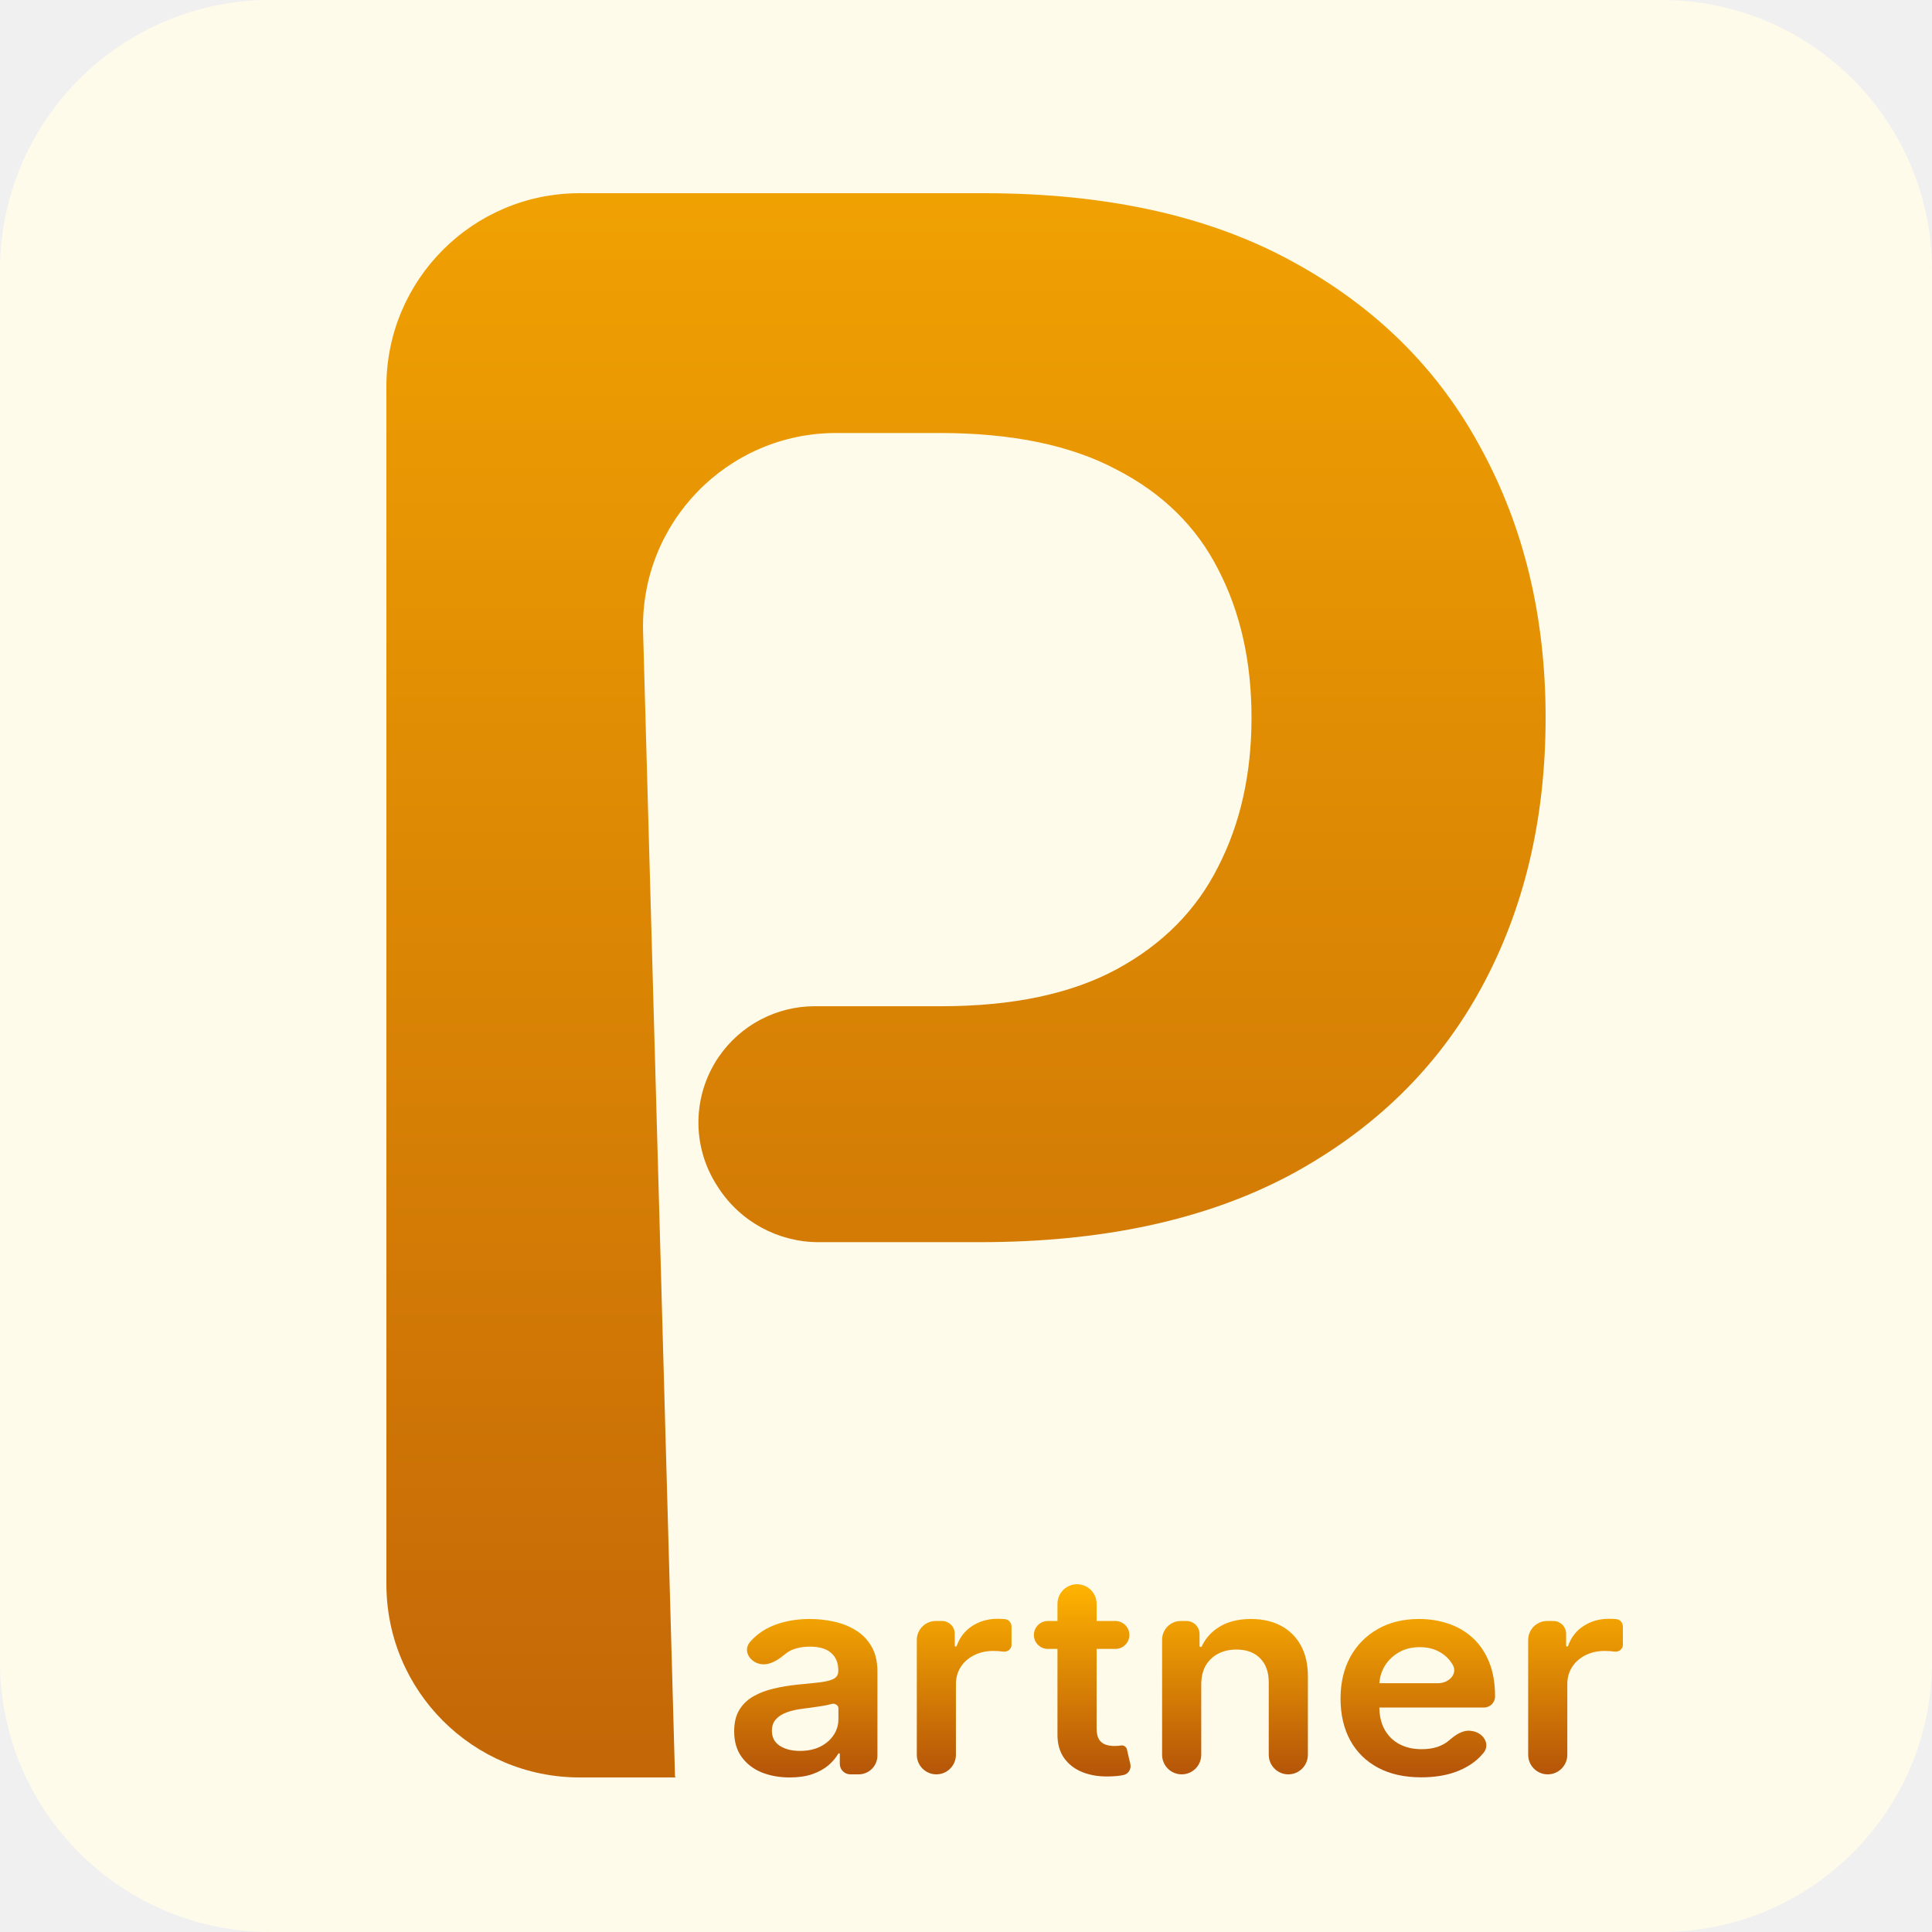
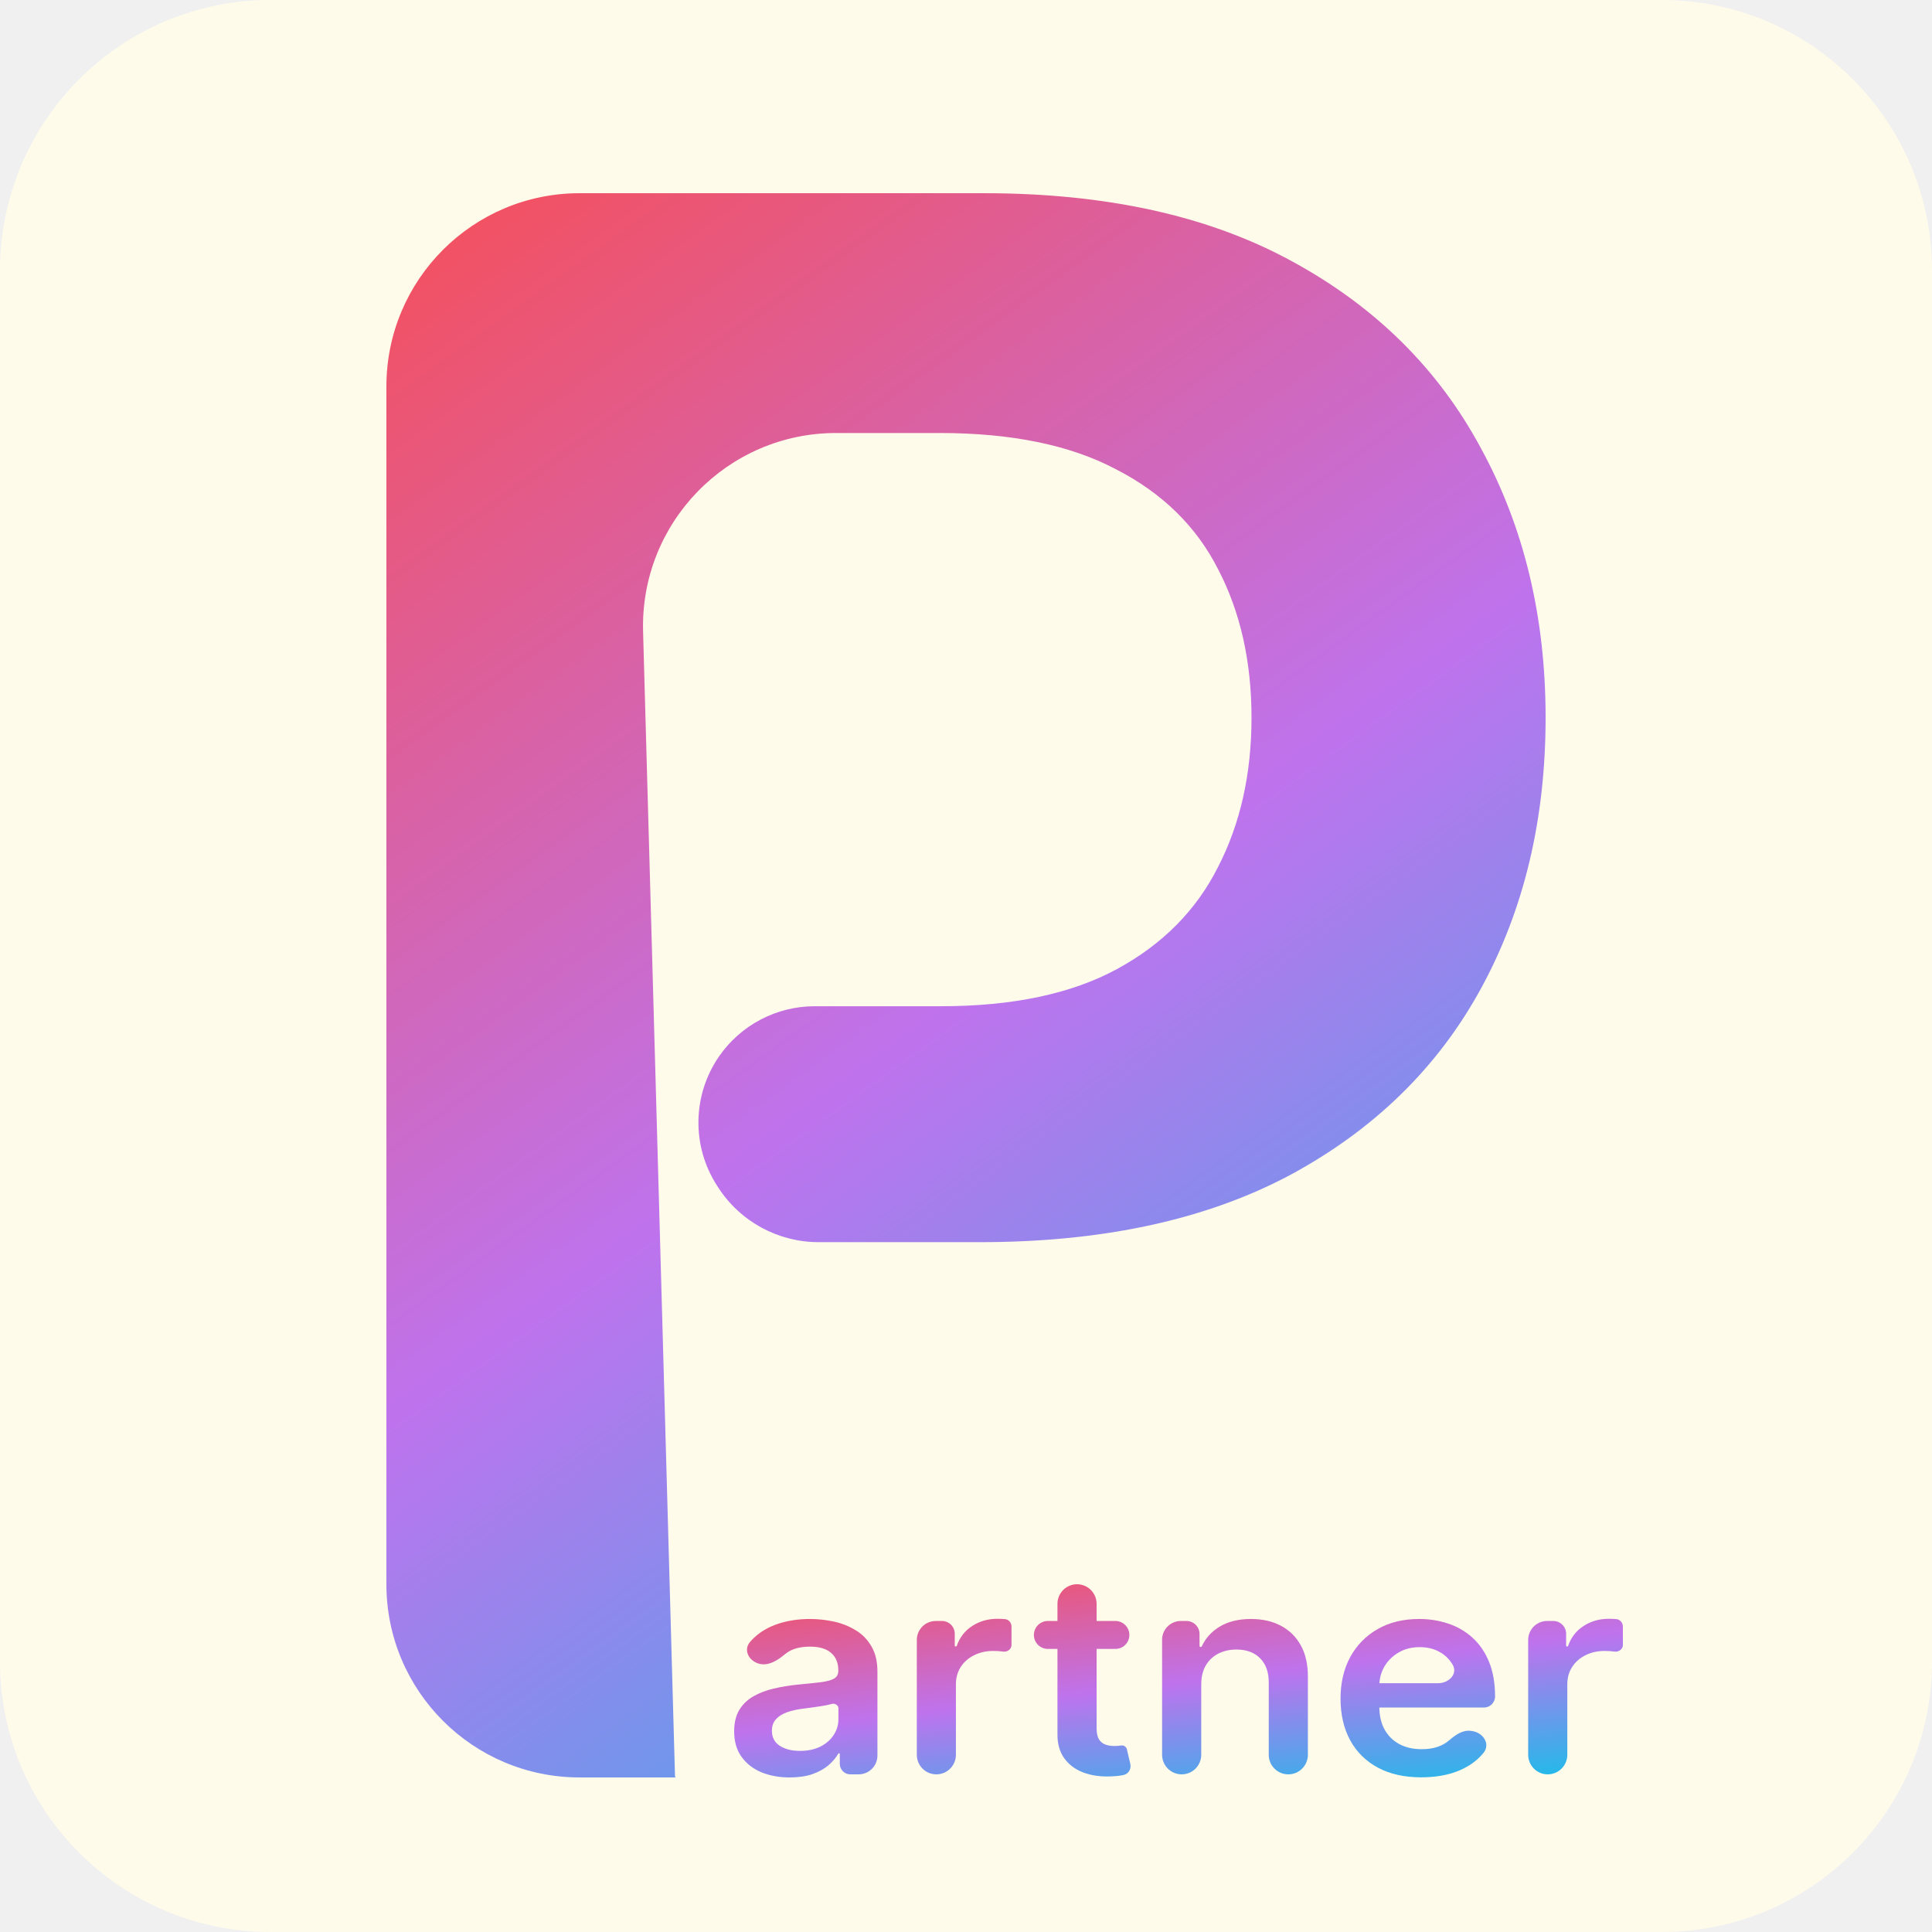
<svg xmlns="http://www.w3.org/2000/svg" width="50" height="50" viewBox="0 0 50 50" fill="none">
-   <g clip-path="url(#clip0_2042_3)">
-     <rect width="50" height="50" rx="7" fill="#FFFBEB" />
-     <path d="M15 46C12.239 46 10 43.761 10 41V10C10 7.239 12.239 5 15 5H25.463C28.631 5 31.289 5.587 33.436 6.762C35.597 7.936 37.228 9.551 38.329 11.606C39.443 13.648 40 15.971 40 18.573C40 21.203 39.443 23.538 38.329 25.58C37.215 27.622 35.571 29.23 33.396 30.405C31.221 31.566 28.544 32.147 25.362 32.147H21.186C20.135 32.147 19.156 31.613 18.586 30.73L18.556 30.683C17.898 29.664 17.917 28.349 18.603 27.348C19.165 26.53 20.093 26.041 21.086 26.041H24.356C26.208 26.041 27.725 25.72 28.906 25.08C30.087 24.439 30.96 23.558 31.523 22.437C32.101 21.316 32.389 20.028 32.389 18.573C32.389 17.119 32.101 15.837 31.523 14.729C30.96 13.622 30.081 12.761 28.886 12.147C27.705 11.52 26.181 11.206 24.315 11.206H21.641C18.825 11.206 16.565 13.53 16.643 16.345L17.469 45.97C17.469 45.987 17.483 46 17.5 46H15Z" fill="url(#paint0_linear_2042_3)" />
-     <path d="M20.438 46C20.166 46 19.921 45.955 19.702 45.866C19.486 45.774 19.314 45.64 19.188 45.462C19.062 45.285 19 45.066 19 44.806C19 44.582 19.045 44.397 19.134 44.251C19.224 44.104 19.346 43.987 19.501 43.899C19.656 43.811 19.83 43.745 20.024 43.7C20.22 43.654 20.422 43.62 20.631 43.599C20.883 43.575 21.088 43.554 21.244 43.535C21.401 43.514 21.515 43.483 21.586 43.442C21.659 43.399 21.695 43.333 21.695 43.243V43.227C21.695 43.033 21.632 42.882 21.507 42.775C21.382 42.668 21.202 42.615 20.967 42.615C20.719 42.615 20.522 42.665 20.377 42.765C20.354 42.781 20.332 42.797 20.311 42.814C20.138 42.957 19.928 43.098 19.705 43.069C19.41 43.03 19.216 42.723 19.409 42.496C19.44 42.459 19.474 42.424 19.509 42.39C19.681 42.227 19.891 42.104 20.139 42.023C20.387 41.941 20.661 41.899 20.962 41.899C21.169 41.899 21.375 41.922 21.58 41.966C21.785 42.011 21.973 42.085 22.143 42.189C22.312 42.29 22.449 42.429 22.551 42.605C22.656 42.78 22.708 43 22.708 43.264V45.433C22.708 45.702 22.49 45.92 22.221 45.92H22.007C21.856 45.92 21.734 45.798 21.734 45.647V45.396C21.734 45.384 21.725 45.375 21.713 45.375C21.705 45.375 21.698 45.379 21.694 45.386C21.633 45.492 21.549 45.591 21.44 45.685C21.33 45.779 21.191 45.856 21.023 45.915C20.857 45.972 20.662 46 20.438 46ZM20.701 45.313C20.905 45.313 21.081 45.276 21.23 45.202C21.38 45.126 21.494 45.026 21.575 44.902C21.657 44.778 21.698 44.642 21.698 44.496V44.205C21.698 44.133 21.605 44.077 21.535 44.096C21.461 44.116 21.377 44.134 21.284 44.15C21.19 44.165 21.098 44.179 21.006 44.191C20.915 44.203 20.836 44.214 20.769 44.222C20.617 44.241 20.482 44.272 20.363 44.315C20.243 44.358 20.149 44.419 20.08 44.496C20.011 44.572 19.977 44.67 19.977 44.791C19.977 44.963 20.045 45.093 20.181 45.181C20.317 45.269 20.491 45.313 20.701 45.313Z" fill="url(#paint1_linear_2042_3)" />
-     <path d="M24.233 45.92C23.953 45.92 23.727 45.693 23.727 45.413V42.442C23.727 42.171 23.946 41.951 24.218 41.951H24.378C24.561 41.951 24.709 42.099 24.709 42.282V42.586C24.709 42.601 24.72 42.612 24.735 42.612C24.746 42.612 24.756 42.605 24.76 42.595C24.839 42.374 24.971 42.203 25.157 42.083C25.349 41.957 25.568 41.894 25.814 41.894C25.87 41.894 25.933 41.897 26.002 41.902C26.104 41.907 26.178 41.995 26.178 42.097V42.573C26.178 42.675 26.076 42.755 25.974 42.744C25.882 42.732 25.794 42.726 25.708 42.726C25.523 42.726 25.357 42.763 25.21 42.837C25.064 42.91 24.949 43.01 24.865 43.139C24.782 43.269 24.739 43.418 24.739 43.587V45.413C24.739 45.693 24.513 45.92 24.233 45.92Z" fill="url(#paint2_linear_2042_3)" />
-     <path d="M28.866 41.951C29.066 41.951 29.228 42.113 29.228 42.313C29.228 42.513 29.066 42.674 28.866 42.674H27.119C26.919 42.674 26.757 42.513 26.757 42.313C26.757 42.113 26.919 41.951 27.119 41.951H28.866ZM27.367 41.507C27.367 41.227 27.594 41 27.874 41C28.153 41 28.38 41.227 28.38 41.507V44.726C28.38 44.852 28.401 44.948 28.442 45.016C28.485 45.081 28.541 45.126 28.61 45.15C28.679 45.174 28.755 45.186 28.839 45.186C28.903 45.186 28.96 45.182 29.013 45.173C29.081 45.162 29.149 45.205 29.164 45.272L29.252 45.648C29.283 45.78 29.206 45.911 29.074 45.938C28.975 45.959 28.854 45.971 28.71 45.974C28.457 45.981 28.228 45.946 28.025 45.868C27.822 45.789 27.66 45.667 27.541 45.501C27.423 45.336 27.365 45.129 27.367 44.881V41.507Z" fill="url(#paint3_linear_2042_3)" />
-     <path d="M31.088 43.594V45.413C31.088 45.693 30.862 45.92 30.582 45.92C30.302 45.92 30.075 45.693 30.075 45.413V42.435C30.075 42.168 30.292 41.951 30.559 41.951H30.706C30.893 41.951 31.044 42.102 31.044 42.288V42.595C31.044 42.612 31.057 42.625 31.074 42.625C31.086 42.625 31.097 42.618 31.102 42.607C31.201 42.394 31.356 42.223 31.567 42.096C31.785 41.965 32.055 41.899 32.376 41.899C32.672 41.899 32.931 41.958 33.151 42.075C33.373 42.192 33.544 42.362 33.666 42.584C33.789 42.806 33.849 43.076 33.848 43.393V45.413C33.848 45.693 33.621 45.92 33.341 45.92C33.061 45.92 32.835 45.693 32.835 45.413V43.538C32.835 43.272 32.76 43.065 32.611 42.915C32.463 42.765 32.259 42.69 31.998 42.69C31.821 42.69 31.663 42.726 31.525 42.798C31.389 42.869 31.282 42.972 31.203 43.106C31.127 43.24 31.088 43.403 31.088 43.594Z" fill="url(#paint4_linear_2042_3)" />
-     <path d="M36.78 45.997C36.349 45.997 35.977 45.915 35.664 45.749C35.352 45.582 35.112 45.346 34.944 45.041C34.777 44.735 34.693 44.374 34.693 43.959C34.693 43.55 34.777 43.192 34.944 42.884C35.114 42.574 35.351 42.333 35.655 42.16C35.959 41.986 36.317 41.899 36.727 41.899C36.992 41.899 37.242 41.939 37.477 42.018C37.714 42.096 37.923 42.216 38.104 42.38C38.287 42.544 38.43 42.752 38.535 43.005C38.639 43.257 38.692 43.556 38.692 43.904C38.692 44.063 38.563 44.191 38.405 44.191H35.484C35.31 44.191 35.168 44.05 35.168 43.876C35.168 43.702 35.31 43.561 35.484 43.561H37.22C37.496 43.561 37.734 43.32 37.595 43.083C37.513 42.941 37.398 42.83 37.25 42.749C37.105 42.668 36.935 42.628 36.741 42.628C36.534 42.628 36.352 42.674 36.195 42.767C36.039 42.859 35.916 42.979 35.829 43.129C35.743 43.277 35.699 43.44 35.697 43.618V44.168C35.697 44.399 35.743 44.597 35.834 44.762C35.926 44.926 36.054 45.052 36.218 45.139C36.382 45.226 36.574 45.269 36.794 45.269C36.942 45.269 37.075 45.25 37.194 45.212C37.314 45.172 37.417 45.115 37.505 45.039C37.661 44.904 37.845 44.772 38.05 44.793L38.076 44.796C38.378 44.827 38.584 45.131 38.392 45.366C38.366 45.398 38.338 45.429 38.308 45.46C38.142 45.63 37.929 45.763 37.67 45.858C37.411 45.951 37.114 45.997 36.78 45.997Z" fill="url(#paint5_linear_2042_3)" />
-     <path d="M40.055 45.92C39.775 45.92 39.549 45.693 39.549 45.413V42.442C39.549 42.171 39.769 41.951 40.04 41.951H40.2C40.383 41.951 40.531 42.099 40.531 42.282V42.586C40.531 42.601 40.542 42.612 40.557 42.612C40.568 42.612 40.578 42.605 40.582 42.595C40.661 42.374 40.793 42.203 40.979 42.083C41.171 41.957 41.39 41.894 41.636 41.894C41.692 41.894 41.755 41.897 41.824 41.902C41.926 41.907 42 41.995 42 42.097V42.573C42 42.675 41.898 42.755 41.796 42.744C41.704 42.732 41.616 42.726 41.53 42.726C41.345 42.726 41.179 42.763 41.032 42.837C40.886 42.91 40.772 43.01 40.688 43.139C40.604 43.269 40.562 43.418 40.562 43.587V45.413C40.562 45.693 40.335 45.92 40.055 45.92Z" fill="url(#paint6_linear_2042_3)" />
-   </g>
+   <rect width="50" height="50" rx="7" fill="#FFFBEB" />
+   <path d="M15 46C12.239 46 10 43.761 10 41V10C10 7.239 12.239 5 15 5H25.463C28.631 5 31.289 5.587 33.436 6.762C35.597 7.936 37.228 9.551 38.329 11.606C39.443 13.648 40 15.971 40 18.573C40 21.203 39.443 23.538 38.329 25.58C37.215 27.622 35.571 29.23 33.396 30.405C31.221 31.566 28.544 32.147 25.362 32.147H21.186C20.135 32.147 19.156 31.613 18.586 30.73L18.556 30.683C17.898 29.664 17.917 28.349 18.603 27.348C19.165 26.53 20.093 26.041 21.086 26.041H24.356C26.208 26.041 27.725 25.72 28.906 25.08C30.087 24.439 30.96 23.558 31.523 22.437C32.101 21.316 32.389 20.028 32.389 18.573C32.389 17.119 32.101 15.837 31.523 14.729C30.96 13.622 30.081 12.761 28.886 12.147C27.705 11.52 26.181 11.206 24.315 11.206H21.641C18.825 11.206 16.565 13.53 16.643 16.345L17.469 45.97C17.469 45.987 17.483 46 17.5 46H15Z" fill="url(#paint0_linear_2058_98)" />
+   <path d="M20.438 46C20.166 46 19.921 45.955 19.702 45.866C19.486 45.774 19.314 45.64 19.188 45.462C19.062 45.285 19 45.066 19 44.806C19 44.582 19.045 44.397 19.134 44.251C19.224 44.104 19.346 43.987 19.501 43.899C19.656 43.811 19.83 43.745 20.024 43.7C20.22 43.654 20.422 43.62 20.631 43.599C20.883 43.575 21.088 43.554 21.244 43.535C21.401 43.514 21.515 43.483 21.586 43.442C21.659 43.399 21.695 43.333 21.695 43.243V43.227C21.695 43.033 21.632 42.882 21.507 42.775C21.382 42.668 21.202 42.615 20.967 42.615C20.719 42.615 20.522 42.665 20.377 42.765C20.354 42.781 20.332 42.797 20.311 42.814C20.138 42.957 19.928 43.098 19.705 43.069C19.41 43.03 19.216 42.723 19.409 42.496C19.44 42.459 19.474 42.424 19.509 42.39C19.681 42.227 19.891 42.104 20.139 42.023C20.387 41.941 20.661 41.899 20.962 41.899C21.169 41.899 21.375 41.922 21.58 41.966C21.785 42.011 21.973 42.085 22.143 42.189C22.312 42.29 22.449 42.429 22.551 42.605C22.656 42.78 22.708 43 22.708 43.264V45.433C22.708 45.702 22.49 45.92 22.221 45.92H22.007C21.856 45.92 21.734 45.798 21.734 45.647V45.396C21.734 45.384 21.725 45.375 21.713 45.375C21.705 45.375 21.698 45.379 21.694 45.386C21.633 45.492 21.549 45.591 21.44 45.685C21.33 45.779 21.191 45.856 21.023 45.915C20.857 45.972 20.662 46 20.438 46ZM20.701 45.313C20.905 45.313 21.081 45.276 21.23 45.202C21.38 45.126 21.494 45.026 21.575 44.902C21.657 44.778 21.698 44.642 21.698 44.496V44.205C21.698 44.133 21.605 44.077 21.535 44.096C21.461 44.116 21.377 44.134 21.284 44.15C21.19 44.165 21.098 44.179 21.006 44.191C20.915 44.203 20.836 44.214 20.769 44.222C20.617 44.241 20.482 44.272 20.363 44.315C20.243 44.358 20.149 44.419 20.08 44.496C20.011 44.572 19.977 44.67 19.977 44.791C19.977 44.963 20.045 45.093 20.181 45.181C20.317 45.269 20.491 45.313 20.701 45.313Z" fill="url(#paint1_linear_2058_98)" />
+   <path d="M24.233 45.92C23.953 45.92 23.727 45.693 23.727 45.413V42.442C23.727 42.171 23.946 41.951 24.218 41.951H24.378C24.561 41.951 24.709 42.099 24.709 42.282V42.586C24.709 42.601 24.72 42.612 24.735 42.612C24.746 42.612 24.756 42.605 24.76 42.595C24.839 42.374 24.971 42.203 25.157 42.083C25.349 41.957 25.568 41.894 25.814 41.894C25.87 41.894 25.933 41.897 26.002 41.902C26.104 41.907 26.178 41.995 26.178 42.097V42.573C26.178 42.675 26.076 42.755 25.974 42.744C25.882 42.732 25.794 42.726 25.708 42.726C25.523 42.726 25.357 42.763 25.21 42.837C25.064 42.91 24.949 43.01 24.865 43.139C24.782 43.269 24.739 43.418 24.739 43.587V45.413C24.739 45.693 24.513 45.92 24.233 45.92Z" fill="url(#paint2_linear_2058_98)" />
+   <path d="M28.866 41.951C29.066 41.951 29.228 42.113 29.228 42.313C29.228 42.513 29.066 42.674 28.866 42.674H27.119C26.919 42.674 26.757 42.513 26.757 42.313C26.757 42.113 26.919 41.951 27.119 41.951H28.866ZM27.367 41.507C27.367 41.227 27.594 41 27.874 41C28.153 41 28.38 41.227 28.38 41.507V44.726C28.38 44.852 28.401 44.948 28.442 45.016C28.485 45.081 28.541 45.126 28.61 45.15C28.679 45.174 28.755 45.186 28.839 45.186C28.903 45.186 28.96 45.182 29.013 45.173C29.081 45.162 29.149 45.205 29.164 45.272L29.252 45.648C29.283 45.78 29.206 45.911 29.074 45.938C28.975 45.959 28.854 45.971 28.71 45.974C28.457 45.981 28.228 45.946 28.025 45.868C27.822 45.789 27.66 45.667 27.541 45.501C27.423 45.336 27.365 45.129 27.367 44.881V41.507Z" fill="url(#paint3_linear_2058_98)" />
+   <path d="M31.088 43.594V45.413C31.088 45.693 30.862 45.92 30.582 45.92C30.302 45.92 30.075 45.693 30.075 45.413V42.435C30.075 42.168 30.292 41.951 30.559 41.951H30.706C30.893 41.951 31.044 42.102 31.044 42.288V42.595C31.044 42.612 31.057 42.625 31.074 42.625C31.086 42.625 31.097 42.618 31.102 42.607C31.201 42.394 31.356 42.223 31.567 42.096C31.785 41.965 32.055 41.899 32.376 41.899C32.672 41.899 32.931 41.958 33.151 42.075C33.373 42.192 33.544 42.362 33.666 42.584C33.789 42.806 33.849 43.076 33.848 43.393V45.413C33.848 45.693 33.621 45.92 33.341 45.92C33.061 45.92 32.835 45.693 32.835 45.413V43.538C32.835 43.272 32.76 43.065 32.611 42.915C32.463 42.765 32.259 42.69 31.998 42.69C31.821 42.69 31.663 42.726 31.525 42.798C31.389 42.869 31.282 42.972 31.203 43.106C31.127 43.24 31.088 43.403 31.088 43.594Z" fill="url(#paint4_linear_2058_98)" />
+   <path d="M36.78 45.997C36.349 45.997 35.977 45.915 35.664 45.749C35.352 45.582 35.112 45.346 34.944 45.041C34.777 44.735 34.693 44.374 34.693 43.959C34.693 43.55 34.777 43.192 34.944 42.884C35.114 42.574 35.351 42.333 35.655 42.16C35.959 41.986 36.317 41.899 36.727 41.899C36.992 41.899 37.242 41.939 37.477 42.018C37.714 42.096 37.923 42.216 38.104 42.38C38.287 42.544 38.43 42.752 38.535 43.005C38.639 43.257 38.692 43.556 38.692 43.904C38.692 44.063 38.563 44.191 38.405 44.191H35.484C35.31 44.191 35.168 44.05 35.168 43.876C35.168 43.702 35.31 43.561 35.484 43.561H37.22C37.496 43.561 37.734 43.32 37.595 43.083C37.513 42.941 37.398 42.83 37.25 42.749C37.105 42.668 36.935 42.628 36.741 42.628C36.534 42.628 36.352 42.674 36.195 42.767C36.039 42.859 35.916 42.979 35.829 43.129C35.743 43.277 35.699 43.44 35.697 43.618V44.168C35.697 44.399 35.743 44.597 35.834 44.762C35.926 44.926 36.054 45.052 36.218 45.139C36.382 45.226 36.574 45.269 36.794 45.269C36.942 45.269 37.075 45.25 37.194 45.212C37.314 45.172 37.417 45.115 37.505 45.039C37.661 44.904 37.845 44.772 38.05 44.793L38.076 44.796C38.378 44.827 38.584 45.131 38.392 45.366C38.366 45.398 38.338 45.429 38.308 45.46C38.142 45.63 37.929 45.763 37.67 45.858C37.411 45.951 37.114 45.997 36.78 45.997Z" fill="url(#paint5_linear_2058_98)" />
+   <path d="M40.055 45.92C39.775 45.92 39.549 45.693 39.549 45.413V42.442C39.549 42.171 39.769 41.951 40.04 41.951H40.2C40.383 41.951 40.531 42.099 40.531 42.282V42.586C40.531 42.601 40.542 42.612 40.557 42.612C40.568 42.612 40.578 42.605 40.582 42.595C40.661 42.374 40.793 42.203 40.979 42.083C41.171 41.957 41.39 41.894 41.636 41.894C41.692 41.894 41.755 41.897 41.824 41.902C41.926 41.907 42 41.995 42 42.097V42.573C42 42.675 41.898 42.755 41.796 42.744C41.704 42.732 41.616 42.726 41.53 42.726C41.345 42.726 41.179 42.763 41.032 42.837C40.886 42.91 40.772 43.01 40.688 43.139C40.604 43.269 40.562 43.418 40.562 43.587V45.413C40.562 45.693 40.335 45.92 40.055 45.92Z" fill="url(#paint6_linear_2058_98)" />
  <defs>
-     <linearGradient id="paint0_linear_2042_3" x1="24.36" y1="-8.496" x2="24.36" y2="60.094" gradientUnits="userSpaceOnUse">
-       <stop stop-color="#FFB400" />
-       <stop offset="1" stop-color="#B45309" />
+     <linearGradient id="paint0_linear_2058_98" x1="11.5" y1="5" x2="41" y2="46" gradientUnits="userSpaceOnUse">
+       <stop stop-color="#F4505D" />
+       <stop offset="0.495" stop-color="#BE73ED" />
+       <stop offset="1" stop-color="#15C0E9" />
    </linearGradient>
-     <linearGradient id="paint1_linear_2042_3" x1="30.5" y1="41" x2="30.5" y2="46" gradientUnits="userSpaceOnUse">
-       <stop stop-color="#FFB400" />
-       <stop offset="1" stop-color="#B45309" />
+     <linearGradient id="paint1_linear_2058_98" x1="20.15" y1="41" x2="21.007" y2="48.49" gradientUnits="userSpaceOnUse">
+       <stop stop-color="#F4505D" />
+       <stop offset="0.495" stop-color="#BE73ED" />
+       <stop offset="1" stop-color="#15C0E9" />
    </linearGradient>
-     <linearGradient id="paint2_linear_2042_3" x1="30.5" y1="41" x2="30.5" y2="46" gradientUnits="userSpaceOnUse">
-       <stop stop-color="#FFB400" />
-       <stop offset="1" stop-color="#B45309" />
+     <linearGradient id="paint2_linear_2058_98" x1="20.15" y1="41" x2="21.007" y2="48.49" gradientUnits="userSpaceOnUse">
+       <stop stop-color="#F4505D" />
+       <stop offset="0.495" stop-color="#BE73ED" />
+       <stop offset="1" stop-color="#15C0E9" />
    </linearGradient>
-     <linearGradient id="paint3_linear_2042_3" x1="30.5" y1="41" x2="30.5" y2="46" gradientUnits="userSpaceOnUse">
-       <stop stop-color="#FFB400" />
-       <stop offset="1" stop-color="#B45309" />
+     <linearGradient id="paint3_linear_2058_98" x1="20.15" y1="41" x2="21.007" y2="48.49" gradientUnits="userSpaceOnUse">
+       <stop stop-color="#F4505D" />
+       <stop offset="0.495" stop-color="#BE73ED" />
+       <stop offset="1" stop-color="#15C0E9" />
    </linearGradient>
-     <linearGradient id="paint4_linear_2042_3" x1="30.5" y1="41" x2="30.5" y2="46" gradientUnits="userSpaceOnUse">
-       <stop stop-color="#FFB400" />
-       <stop offset="1" stop-color="#B45309" />
+     <linearGradient id="paint4_linear_2058_98" x1="20.15" y1="41" x2="21.007" y2="48.49" gradientUnits="userSpaceOnUse">
+       <stop stop-color="#F4505D" />
+       <stop offset="0.495" stop-color="#BE73ED" />
+       <stop offset="1" stop-color="#15C0E9" />
    </linearGradient>
-     <linearGradient id="paint5_linear_2042_3" x1="30.5" y1="41" x2="30.5" y2="46" gradientUnits="userSpaceOnUse">
-       <stop stop-color="#FFB400" />
-       <stop offset="1" stop-color="#B45309" />
+     <linearGradient id="paint5_linear_2058_98" x1="20.15" y1="41" x2="21.007" y2="48.49" gradientUnits="userSpaceOnUse">
+       <stop stop-color="#F4505D" />
+       <stop offset="0.495" stop-color="#BE73ED" />
+       <stop offset="1" stop-color="#15C0E9" />
    </linearGradient>
-     <linearGradient id="paint6_linear_2042_3" x1="30.5" y1="41" x2="30.5" y2="46" gradientUnits="userSpaceOnUse">
-       <stop stop-color="#FFB400" />
-       <stop offset="1" stop-color="#B45309" />
+     <linearGradient id="paint6_linear_2058_98" x1="20.15" y1="41" x2="21.007" y2="48.49" gradientUnits="userSpaceOnUse">
+       <stop stop-color="#F4505D" />
+       <stop offset="0.495" stop-color="#BE73ED" />
+       <stop offset="1" stop-color="#15C0E9" />
    </linearGradient>
-     <clipPath id="clip0_2042_3">
-       <rect width="50" height="50" rx="7" fill="white" />
-     </clipPath>
  </defs>
</svg>
